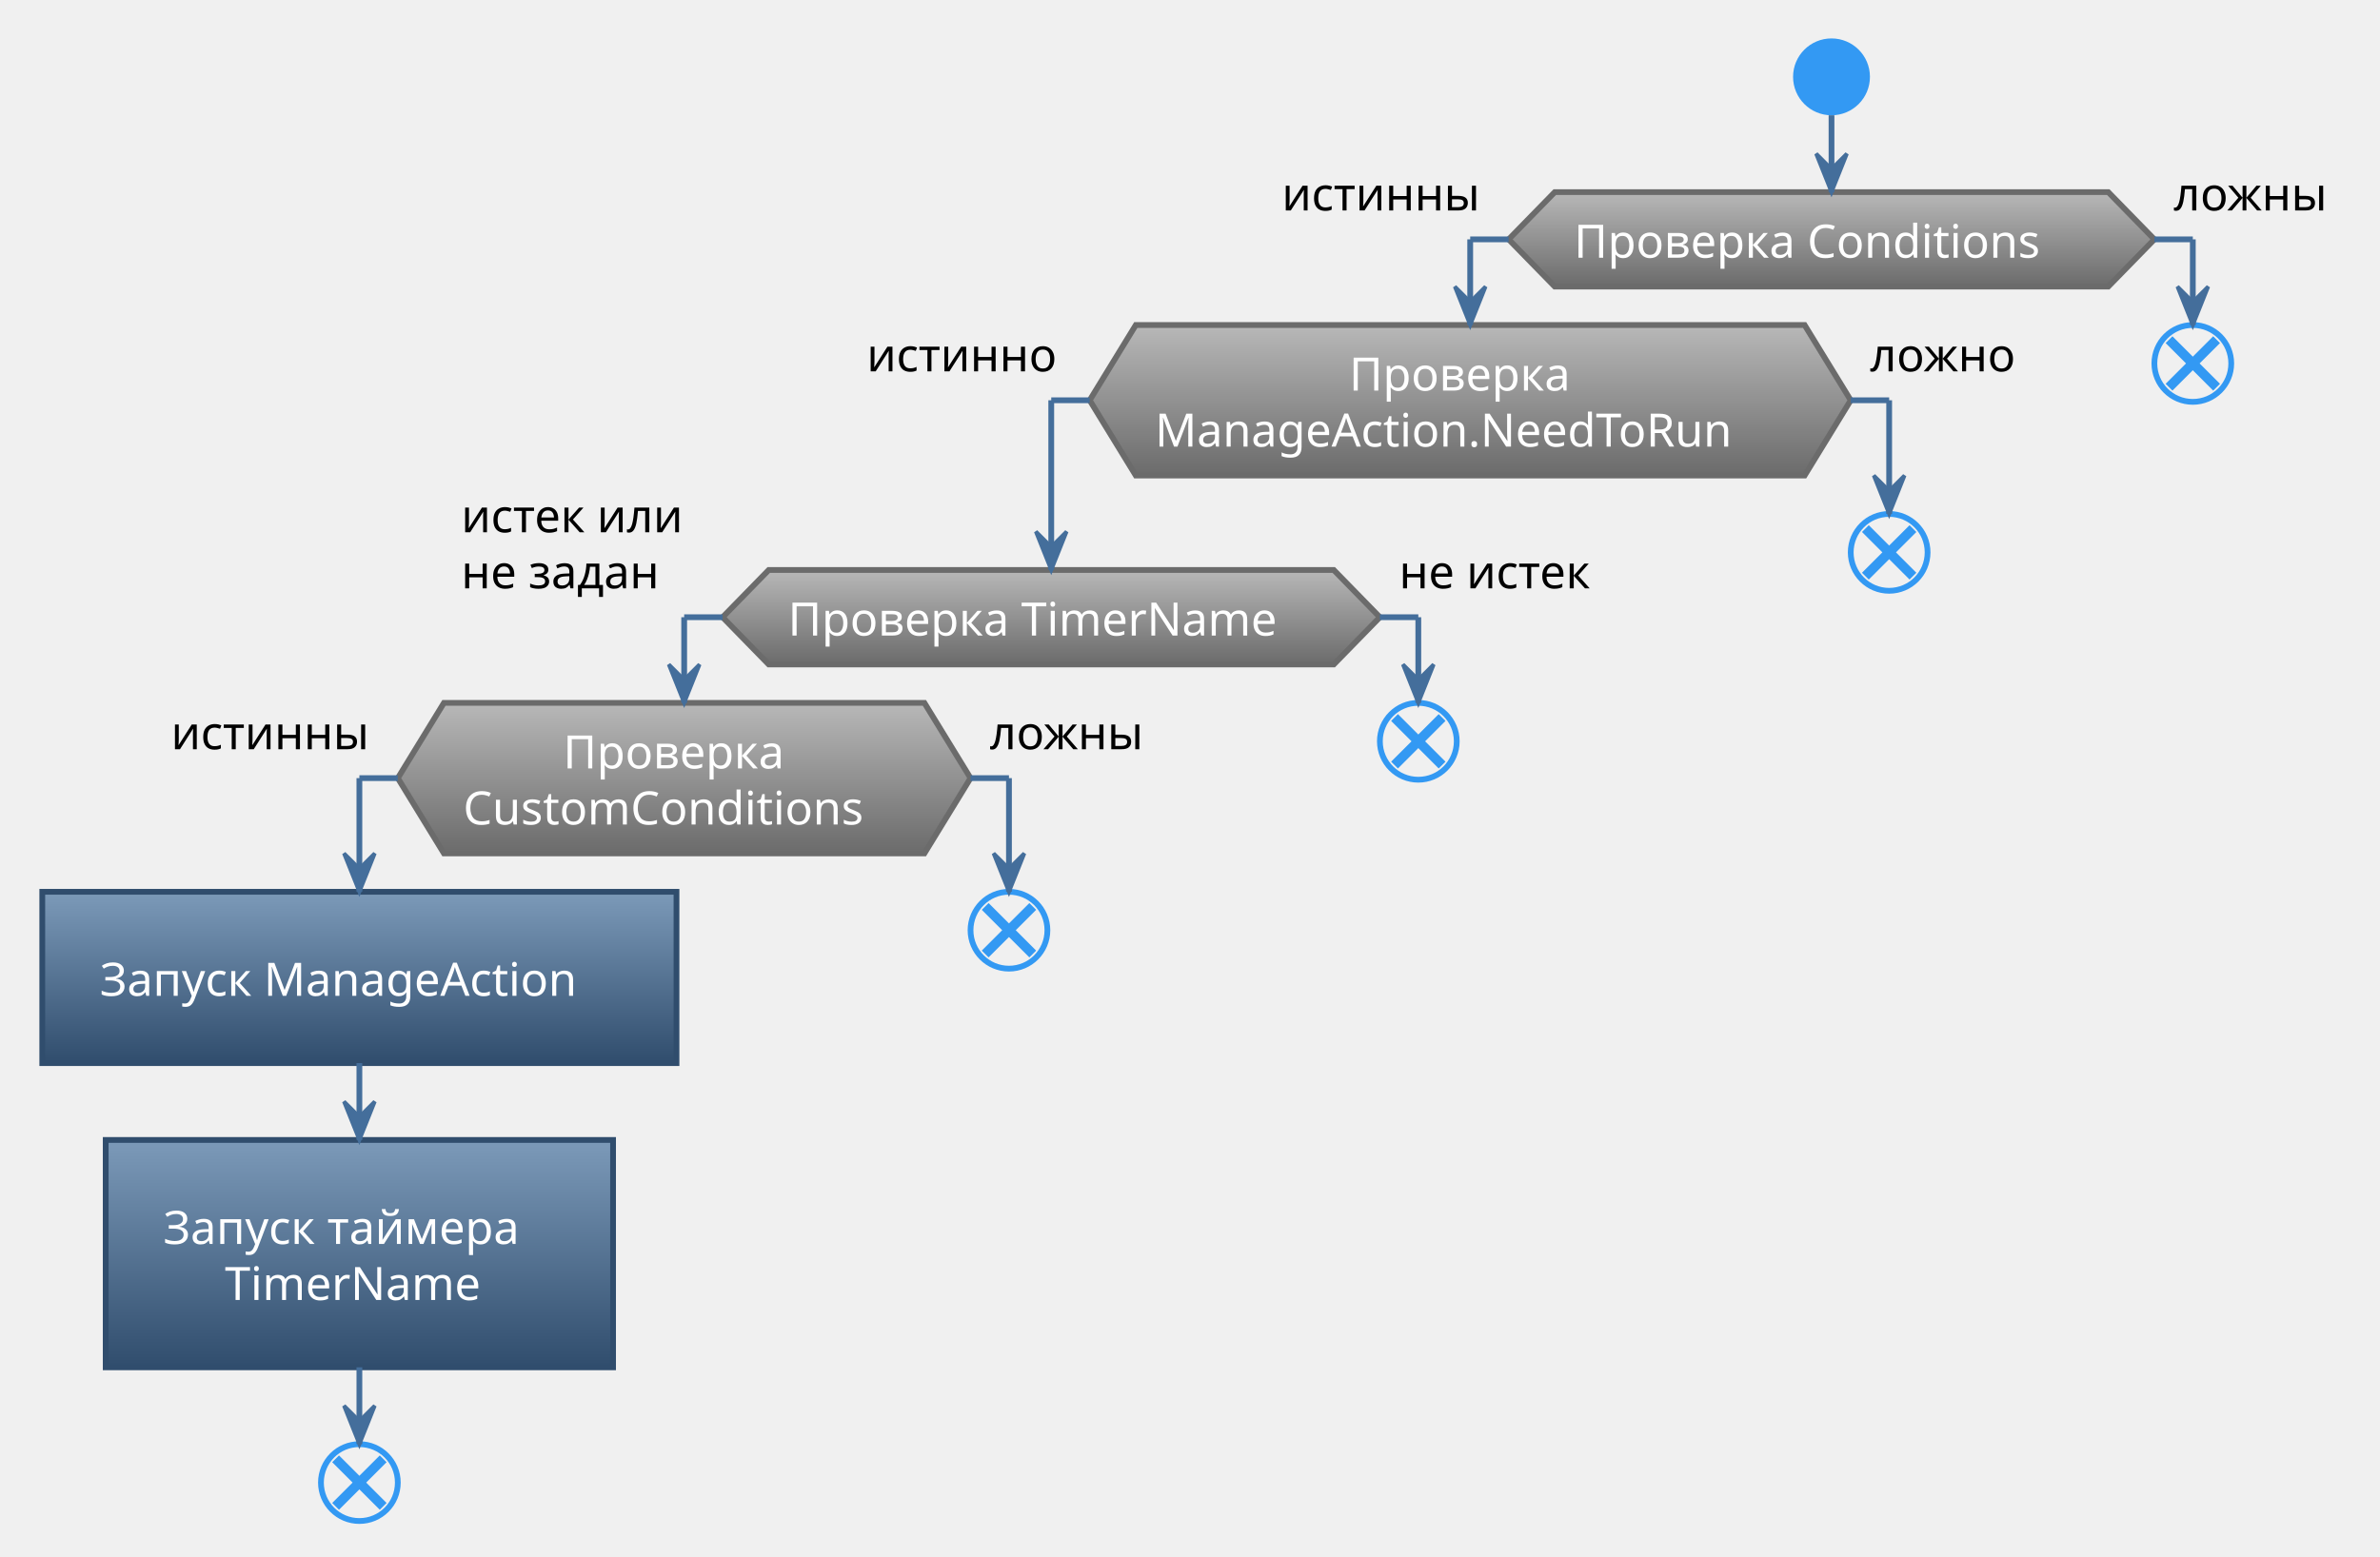
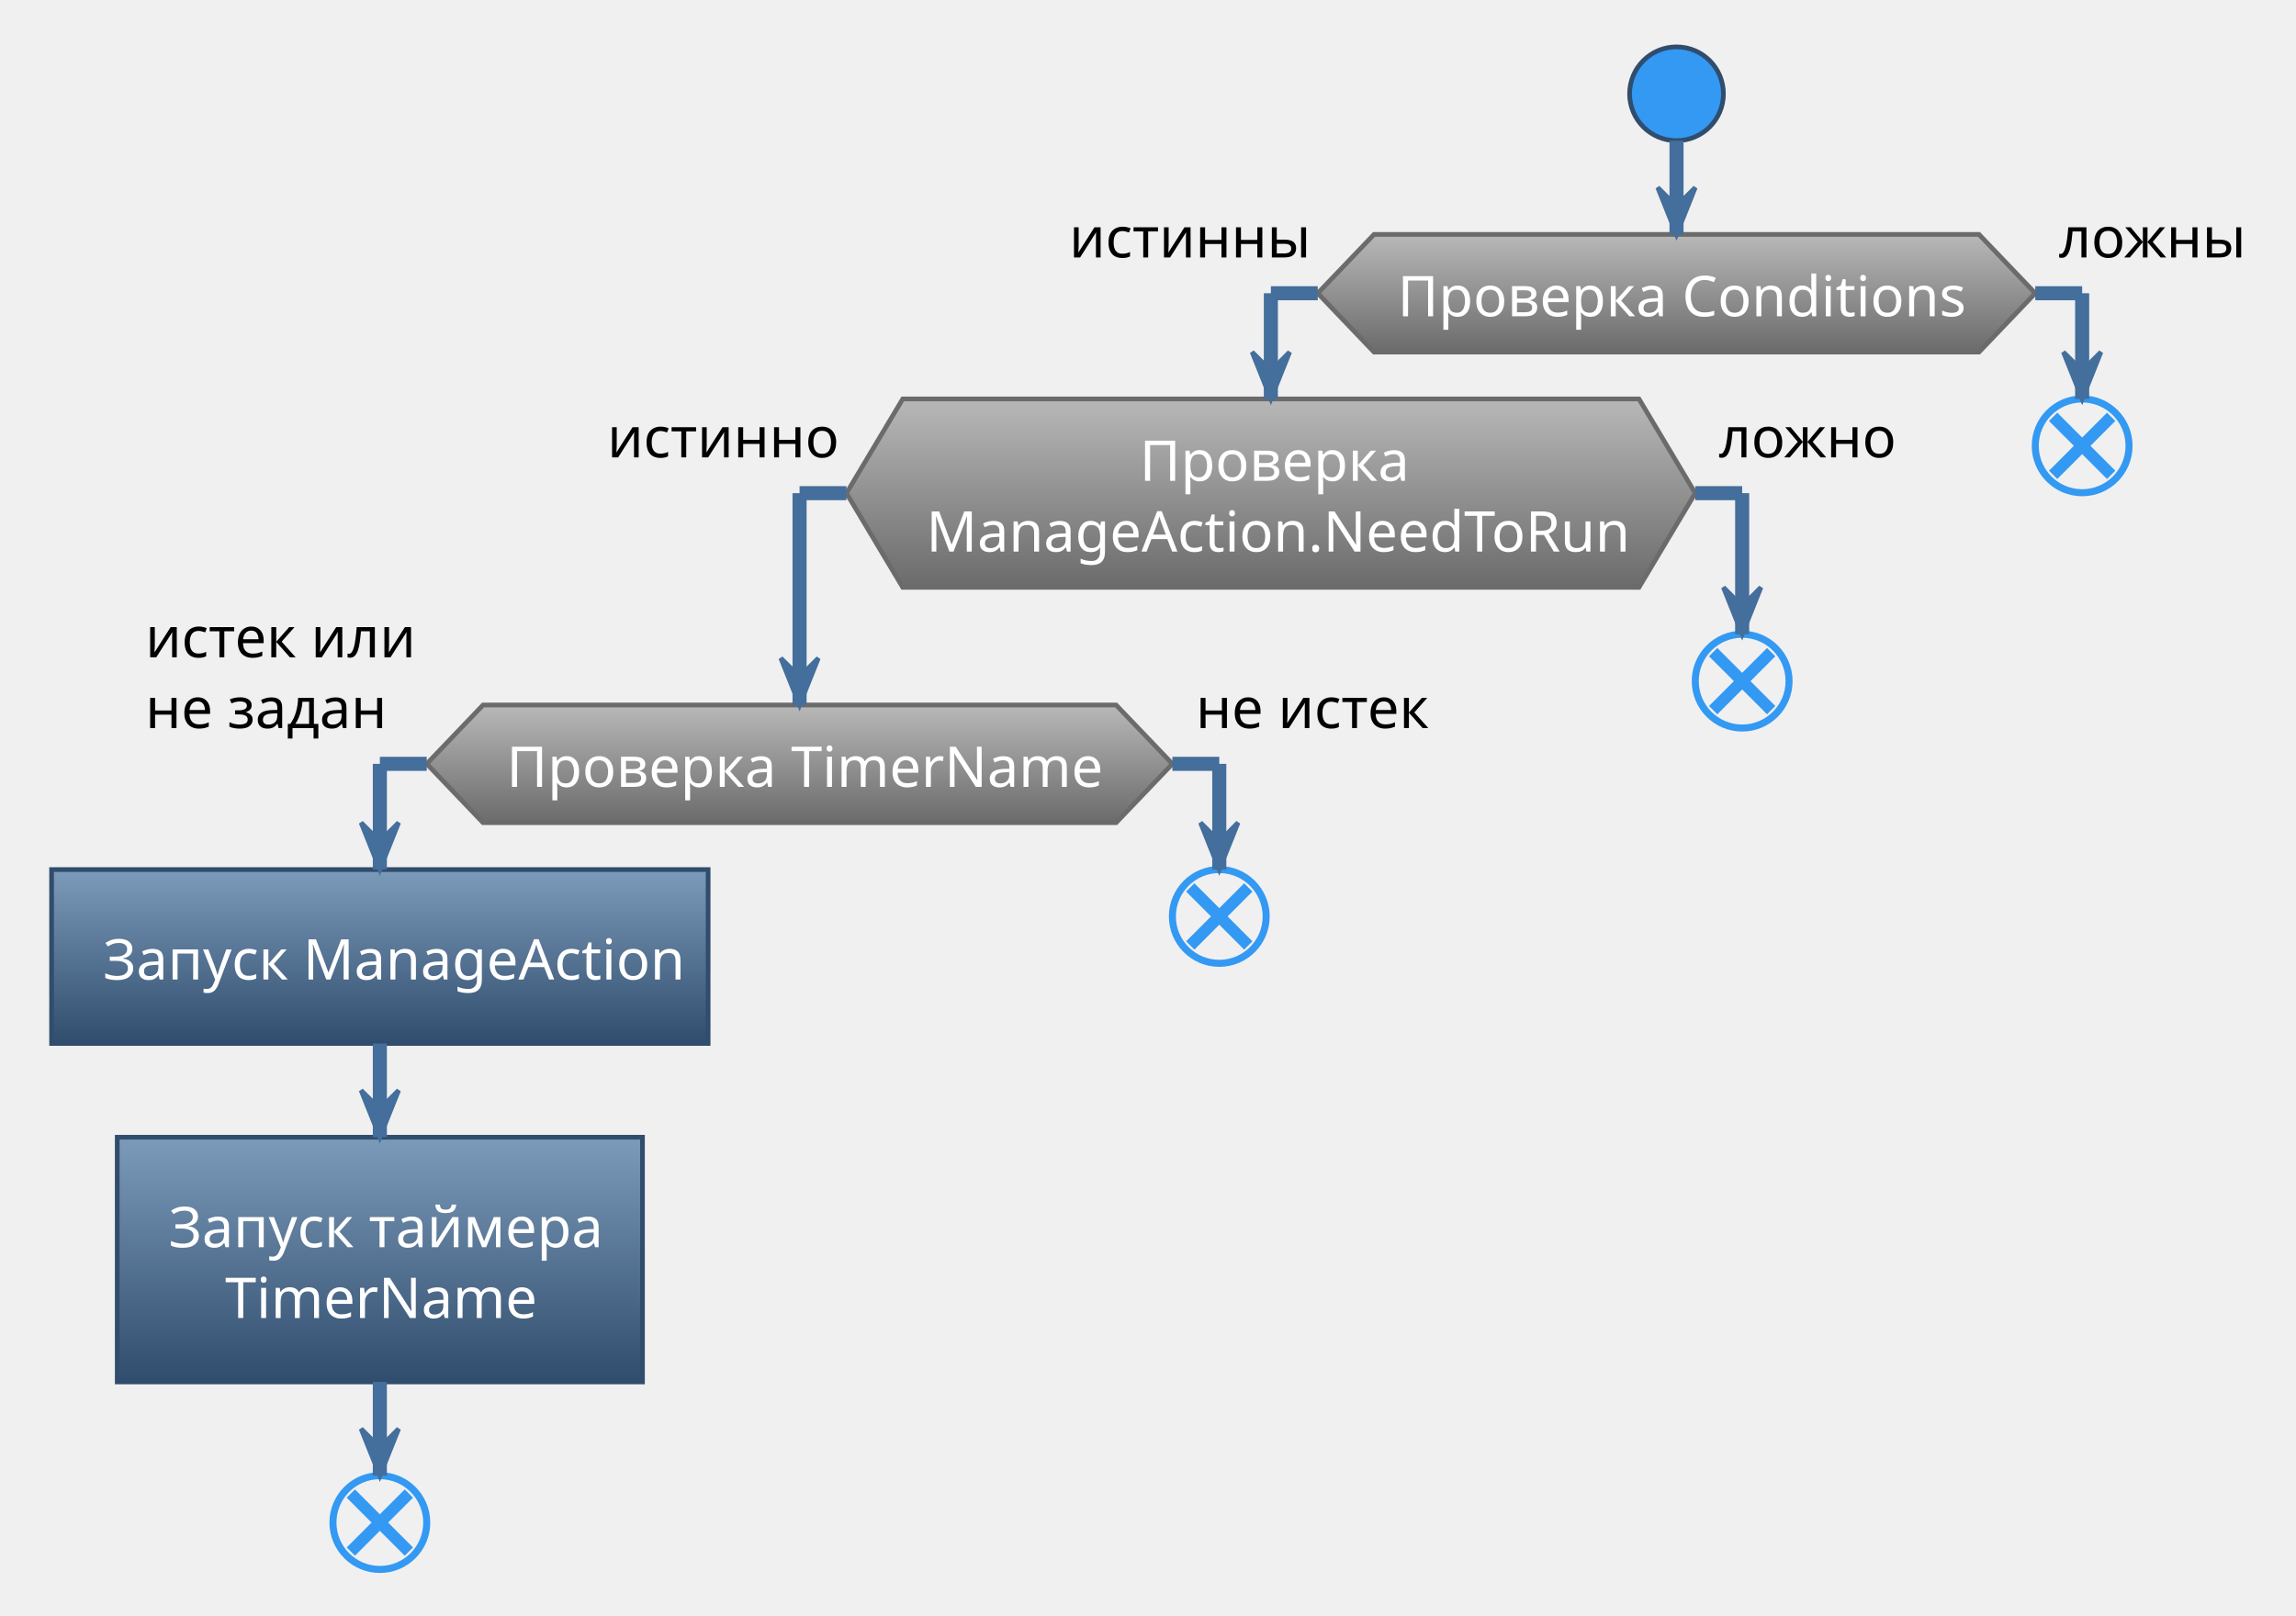
- <svg xmlns="http://www.w3.org/2000/svg" contentScriptType="application/ecmascript" contentStyleType="text/css" height="422.917px" preserveAspectRatio="none" style="width:645px;height:422px;background:#00000000;" version="1.1" viewBox="0 0 645 422" width="645.833px" zoomAndPan="magnify">
+ <svg xmlns="http://www.w3.org/2000/svg" contentStyleType="text/css" height="359.375px" preserveAspectRatio="none" style="width:510px;height:359px;background:#00000000;" version="1.1" viewBox="0 0 510 359" width="510.417px" zoomAndPan="magnify">
  <defs>
-     <linearGradient id="g9d88w0j2mmx60" x1="50%" x2="50%" y1="0%" y2="100%">
+     <linearGradient id="gplk0ham56uz00" x1="50%" x2="50%" y1="0%" y2="100%">
      <stop offset="0%" stop-color="#B8B8B8" />
      <stop offset="100%" stop-color="#6B6B6B" />
    </linearGradient>
-     <linearGradient id="g9d88w0j2mmx61" x1="50%" x2="50%" y1="0%" y2="100%">
+     <linearGradient id="gplk0ham56uz01" x1="50%" x2="50%" y1="0%" y2="100%">
      <stop offset="0%" stop-color="#7C9AB9" />
      <stop offset="100%" stop-color="#304D6D" />
    </linearGradient>
  </defs>
  <g>
-     <ellipse cx="496.354" cy="20.833" fill="#3399F3" rx="10.417" ry="10.417" style="stroke:none;stroke-width:1.042;" />
-     <polygon fill="url(#g9d88w0j2mmx60)" points="421.354,52.083,571.354,52.083,583.854,64.888,571.354,77.692,421.354,77.692,408.854,64.888,421.354,52.083" style="stroke:#6B6B6B;stroke-width:1.562;" />
-     <text fill="#FFFFFF" font-family="Verdana" font-size="12.5" lengthAdjust="spacing" textLength="139.583" x="426.562" y="69.859">Проверка Conditions</text>
-     <text fill="#000000" font-family="Verdana" font-size="12.5" lengthAdjust="spacing" textLength="56.25" x="347.396" y="57.055">истинны</text>
-     <text fill="#000000" font-family="Verdana" font-size="12.5" lengthAdjust="spacing" textLength="44.792" x="589.062" y="57.055">ложны</text>
-     <polygon fill="url(#g9d88w0j2mmx60)" points="307.812,88.108,489.062,88.108,501.562,108.508,489.062,128.908,307.812,128.908,295.312,108.508,307.812,88.108" style="stroke:#6B6B6B;stroke-width:1.562;" />
-     <text fill="#FFFFFF" font-family="Verdana" font-size="12.5" lengthAdjust="spacing" textLength="65.625" x="365.625" y="105.884">Проверка</text>
-     <text fill="#FFFFFF" font-family="Verdana" font-size="12.5" lengthAdjust="spacing" textLength="170.833" x="313.021" y="121.075">ManageAction.NeedToRun</text>
-     <text fill="#000000" font-family="Verdana" font-size="12.5" lengthAdjust="spacing" textLength="55.208" x="234.896" y="100.675">истинно</text>
-     <text fill="#000000" font-family="Verdana" font-size="12.5" lengthAdjust="spacing" textLength="43.75" x="506.771" y="100.675">ложно</text>
-     <polygon fill="url(#g9d88w0j2mmx60)" points="208.333,154.517,361.458,154.517,373.958,167.321,361.458,180.125,208.333,180.125,195.833,167.321,208.333,154.517" style="stroke:#6B6B6B;stroke-width:1.562;" />
-     <text fill="#FFFFFF" font-family="Verdana" font-size="12.5" lengthAdjust="spacing" textLength="142.708" x="213.542" y="172.292">Проверка TimerName</text>
-     <text fill="#000000" font-family="Verdana" font-size="12.5" lengthAdjust="spacing" textLength="65.625" x="125" y="144.296">истек или</text>
-     <text fill="#000000" font-family="Verdana" font-size="12.5" lengthAdjust="spacing" textLength="60.417" x="125" y="159.488">не задан</text>
-     <text fill="#000000" font-family="Verdana" font-size="12.5" lengthAdjust="spacing" textLength="58.333" x="379.167" y="159.488">не истек</text>
-     <polygon fill="url(#g9d88w0j2mmx60)" points="120.312,190.542,250.521,190.542,263.021,210.942,250.521,231.342,120.312,231.342,107.812,210.942,120.312,190.542" style="stroke:#6B6B6B;stroke-width:1.562;" />
-     <text fill="#FFFFFF" font-family="Verdana" font-size="12.5" lengthAdjust="spacing" textLength="65.625" x="152.604" y="208.317">Проверка</text>
-     <text fill="#FFFFFF" font-family="Verdana" font-size="12.5" lengthAdjust="spacing" textLength="119.792" x="125.521" y="223.509">CustomConditions</text>
-     <text fill="#000000" font-family="Verdana" font-size="12.5" lengthAdjust="spacing" textLength="56.25" x="46.354" y="203.109">истинны</text>
-     <text fill="#000000" font-family="Verdana" font-size="12.5" lengthAdjust="spacing" textLength="44.792" x="268.229" y="203.109">ложны</text>
-     <rect fill="url(#g9d88w0j2mmx61)" height="46.442" style="stroke:#304D6D;stroke-width:1.562;" width="171.875" x="11.458" y="241.758" />
-     <text fill="#FFFFFF" font-family="Verdana" font-size="12.5" lengthAdjust="spacing" textLength="140.625" x="27.083" y="269.95">Запуск ManageAction</text>
-     <rect fill="url(#g9d88w0j2mmx61)" height="61.633" style="stroke:#304D6D;stroke-width:1.562;" width="137.5" x="28.646" y="309.033" />
-     <text fill="#FFFFFF" font-family="Verdana" font-size="12.5" lengthAdjust="spacing" textLength="106.25" x="44.271" y="337.225">Запуск таймера</text>
-     <text fill="#FFFFFF" font-family="Verdana" font-size="12.5" lengthAdjust="spacing" textLength="72.917" x="60.938" y="352.417">TimerName</text>
-     <ellipse cx="97.396" cy="401.916" rx="10.417" ry="10.417" style="stroke:#3399F3;stroke-width:1.562;fill:none;" />
-     <line style="stroke:#3399F3;stroke-width:2.604;fill:none;" x1="90.951" x2="103.841" y1="395.471" y2="408.361" />
-     <line style="stroke:#3399F3;stroke-width:2.604;fill:none;" x1="103.841" x2="90.951" y1="395.471" y2="408.361" />
-     <ellipse cx="273.438" cy="252.175" rx="10.417" ry="10.417" style="stroke:#3399F3;stroke-width:1.562;fill:none;" />
-     <line style="stroke:#3399F3;stroke-width:2.604;fill:none;" x1="266.993" x2="279.882" y1="245.73" y2="258.62" />
-     <line style="stroke:#3399F3;stroke-width:2.604;fill:none;" x1="279.882" x2="266.993" y1="245.73" y2="258.62" />
-     <ellipse cx="384.375" cy="200.958" rx="10.417" ry="10.417" style="stroke:#3399F3;stroke-width:1.562;fill:none;" />
-     <line style="stroke:#3399F3;stroke-width:2.604;fill:none;" x1="377.93" x2="390.82" y1="194.513" y2="207.403" />
-     <line style="stroke:#3399F3;stroke-width:2.604;fill:none;" x1="390.82" x2="377.93" y1="194.513" y2="207.403" />
-     <ellipse cx="511.979" cy="149.742" rx="10.417" ry="10.417" style="stroke:#3399F3;stroke-width:1.562;fill:none;" />
-     <line style="stroke:#3399F3;stroke-width:2.604;fill:none;" x1="505.534" x2="518.424" y1="143.297" y2="156.187" />
-     <line style="stroke:#3399F3;stroke-width:2.604;fill:none;" x1="518.424" x2="505.534" y1="143.297" y2="156.187" />
-     <ellipse cx="594.271" cy="98.525" rx="10.417" ry="10.417" style="stroke:#3399F3;stroke-width:1.562;fill:none;" />
-     <line style="stroke:#3399F3;stroke-width:2.604;fill:none;" x1="587.826" x2="600.716" y1="92.08" y2="104.97" />
-     <line style="stroke:#3399F3;stroke-width:2.604;fill:none;" x1="600.716" x2="587.826" y1="92.08" y2="104.97" />
-     <line style="stroke:#446E9B;stroke-width:1.562;fill:none;" x1="97.396" x2="97.396" y1="288.2" y2="309.033" />
-     <polygon fill="#446E9B" points="93.229,298.616,97.396,309.033,101.562,298.616,97.396,302.783" style="stroke:#446E9B;stroke-width:1.042;" />
-     <line style="stroke:#446E9B;stroke-width:1.562;" x1="97.396" x2="97.396" y1="370.666" y2="391.5" />
-     <polygon fill="#446E9B" points="93.229,381.083,97.396,391.5,101.562,381.083,97.396,385.25" style="stroke:#446E9B;stroke-width:1.042;" />
-     <line style="stroke:#446E9B;stroke-width:1.562;" x1="107.812" x2="97.396" y1="210.942" y2="210.942" />
-     <line style="stroke:#446E9B;stroke-width:1.562;" x1="97.396" x2="97.396" y1="210.942" y2="241.758" />
-     <polygon fill="#446E9B" points="93.229,231.342,97.396,241.758,101.562,231.342,97.396,235.508" style="stroke:#446E9B;stroke-width:1.042;" />
-     <line style="stroke:#446E9B;stroke-width:1.562;" x1="263.021" x2="273.438" y1="210.942" y2="210.942" />
-     <line style="stroke:#446E9B;stroke-width:1.562;" x1="273.438" x2="273.438" y1="210.942" y2="241.758" />
-     <polygon fill="#446E9B" points="269.271,231.342,273.438,241.758,277.604,231.342,273.438,235.508" style="stroke:#446E9B;stroke-width:1.042;" />
-     <line style="stroke:#446E9B;stroke-width:1.562;" x1="195.833" x2="185.417" y1="167.321" y2="167.321" />
-     <line style="stroke:#446E9B;stroke-width:1.562;" x1="185.417" x2="185.417" y1="167.321" y2="190.542" />
-     <polygon fill="#446E9B" points="181.25,180.125,185.417,190.542,189.583,180.125,185.417,184.292" style="stroke:#446E9B;stroke-width:1.042;" />
-     <line style="stroke:#446E9B;stroke-width:1.562;" x1="373.958" x2="384.375" y1="167.321" y2="167.321" />
-     <line style="stroke:#446E9B;stroke-width:1.562;" x1="384.375" x2="384.375" y1="167.321" y2="190.542" />
-     <polygon fill="#446E9B" points="380.208,180.125,384.375,190.542,388.542,180.125,384.375,184.292" style="stroke:#446E9B;stroke-width:1.042;" />
-     <line style="stroke:#446E9B;stroke-width:1.562;" x1="295.312" x2="284.896" y1="108.508" y2="108.508" />
-     <line style="stroke:#446E9B;stroke-width:1.562;" x1="284.896" x2="284.896" y1="108.508" y2="154.517" />
-     <polygon fill="#446E9B" points="280.729,144.1,284.896,154.517,289.062,144.1,284.896,148.267" style="stroke:#446E9B;stroke-width:1.042;" />
-     <line style="stroke:#446E9B;stroke-width:1.562;" x1="501.562" x2="511.979" y1="108.508" y2="108.508" />
-     <line style="stroke:#446E9B;stroke-width:1.562;" x1="511.979" x2="511.979" y1="108.508" y2="139.325" />
-     <polygon fill="#446E9B" points="507.812,128.908,511.979,139.325,516.146,128.908,511.979,133.075" style="stroke:#446E9B;stroke-width:1.042;" />
-     <line style="stroke:#446E9B;stroke-width:1.562;" x1="408.854" x2="398.438" y1="64.888" y2="64.888" />
-     <line style="stroke:#446E9B;stroke-width:1.562;" x1="398.438" x2="398.438" y1="64.888" y2="88.108" />
-     <polygon fill="#446E9B" points="394.271,77.692,398.438,88.108,402.604,77.692,398.438,81.858" style="stroke:#446E9B;stroke-width:1.042;" />
-     <line style="stroke:#446E9B;stroke-width:1.562;" x1="583.854" x2="594.271" y1="64.888" y2="64.888" />
-     <line style="stroke:#446E9B;stroke-width:1.562;" x1="594.271" x2="594.271" y1="64.888" y2="88.108" />
-     <polygon fill="#446E9B" points="590.104,77.692,594.271,88.108,598.438,77.692,594.271,81.858" style="stroke:#446E9B;stroke-width:1.042;" />
-     <line style="stroke:#446E9B;stroke-width:1.562;" x1="496.354" x2="496.354" y1="31.25" y2="52.083" />
-     <polygon fill="#446E9B" points="492.188,41.667,496.354,52.083,500.521,41.667,496.354,45.833" style="stroke:#446E9B;stroke-width:1.042;" />
+     <ellipse cx="372.396" cy="20.833" fill="#3399F3" rx="10.417" ry="10.417" style="stroke:#304D6D;stroke-width:1.042;" />
+     <polygon fill="url(#gplk0ham56uz00)" points="305.208,52.083,439.583,52.083,452.083,65.153,439.583,78.223,305.208,78.223,292.708,65.153,305.208,52.083" style="stroke:#6B6B6B;stroke-width:1.042;" />
+     <text fill="#FFFFFF" font-family="&quot;Verdana&quot;" font-size="12.5" lengthAdjust="spacing" textLength="123.958" x="310.417" y="70.268">Проверка Conditions</text>
+     <text fill="#000000" font-family="&quot;Verdana&quot;" font-size="12.5" lengthAdjust="spacing" textLength="50" x="237.5" y="57.198">истинны</text>
+     <text fill="#000000" font-family="&quot;Verdana&quot;" font-size="12.5" lengthAdjust="spacing" textLength="40.625" x="457.292" y="57.198">ложны</text>
+     <polygon fill="url(#gplk0ham56uz00)" points="200.521,88.639,364.062,88.639,376.562,109.57,364.062,130.501,200.521,130.501,188.021,109.57,200.521,88.639" style="stroke:#6B6B6B;stroke-width:1.042;" />
+     <text fill="#FFFFFF" font-family="&quot;Verdana&quot;" font-size="12.5" lengthAdjust="spacing" textLength="58.333" x="253.125" y="106.824">Проверка</text>
+     <text fill="#FFFFFF" font-family="&quot;Verdana&quot;" font-size="12.5" lengthAdjust="spacing" textLength="153.125" x="205.729" y="122.546">ManageAction.NeedToRun</text>
+     <text fill="#000000" font-family="&quot;Verdana&quot;" font-size="12.5" lengthAdjust="spacing" textLength="47.917" x="134.896" y="101.615">истинно</text>
+     <text fill="#000000" font-family="&quot;Verdana&quot;" font-size="12.5" lengthAdjust="spacing" textLength="38.542" x="381.771" y="101.615">ложно</text>
+     <polygon fill="url(#gplk0ham56uz00)" points="107.292,156.641,247.917,156.641,260.417,169.71,247.917,182.78,107.292,182.78,94.792,169.71,107.292,156.641" style="stroke:#6B6B6B;stroke-width:1.042;" />
+     <text fill="#FFFFFF" font-family="&quot;Verdana&quot;" font-size="12.5" lengthAdjust="spacing" textLength="130.208" x="112.5" y="174.825">Проверка TimerName</text>
+     <text fill="#000000" font-family="&quot;Verdana&quot;" font-size="12.5" lengthAdjust="spacing" textLength="57.292" x="32.292" y="146.033">истек или</text>
+     <text fill="#000000" font-family="&quot;Verdana&quot;" font-size="12.5" lengthAdjust="spacing" textLength="53.125" x="32.292" y="161.755">не задан</text>
+     <text fill="#000000" font-family="&quot;Verdana&quot;" font-size="12.5" lengthAdjust="spacing" textLength="50" x="265.625" y="161.755">не истек</text>
+     <rect fill="url(#gplk0ham56uz01)" height="38.639" style="stroke:#304D6D;stroke-width:1.042;" width="145.833" x="11.458" y="193.197" />
+     <text fill="#FFFFFF" font-family="&quot;Verdana&quot;" font-size="12.5" lengthAdjust="spacing" textLength="122.917" x="22.917" y="217.631">Запуск ManageAction</text>
+     <rect fill="url(#gplk0ham56uz01)" height="54.362" style="stroke:#304D6D;stroke-width:1.042;" width="116.667" x="26.042" y="252.669" />
+     <text fill="#FFFFFF" font-family="&quot;Verdana&quot;" font-size="12.5" lengthAdjust="spacing" textLength="93.75" x="37.5" y="277.104">Запуск таймера</text>
+     <text fill="#FFFFFF" font-family="&quot;Verdana&quot;" font-size="12.5" lengthAdjust="spacing" textLength="68.75" x="50" y="292.826">TimerName</text>
+     <ellipse cx="84.375" cy="338.281" fill="none" rx="10.417" ry="10.417" style="stroke:#3399F3;stroke-width:1.562;" />
+     <line style="stroke:#3399F3;stroke-width:2.604;" x1="77.93" x2="90.82" y1="331.836" y2="344.726" />
+     <line style="stroke:#3399F3;stroke-width:2.604;" x1="90.82" x2="77.93" y1="331.836" y2="344.726" />
+     <ellipse cx="270.833" cy="203.613" fill="none" rx="10.417" ry="10.417" style="stroke:#3399F3;stroke-width:1.562;" />
+     <line style="stroke:#3399F3;stroke-width:2.604;" x1="264.388" x2="277.278" y1="197.168" y2="210.058" />
+     <line style="stroke:#3399F3;stroke-width:2.604;" x1="277.278" x2="264.388" y1="197.168" y2="210.058" />
+     <ellipse cx="386.979" cy="151.335" fill="none" rx="10.417" ry="10.417" style="stroke:#3399F3;stroke-width:1.562;" />
+     <line style="stroke:#3399F3;stroke-width:2.604;" x1="380.534" x2="393.424" y1="144.89" y2="157.78" />
+     <line style="stroke:#3399F3;stroke-width:2.604;" x1="393.424" x2="380.534" y1="144.89" y2="157.78" />
+     <ellipse cx="462.5" cy="99.056" fill="none" rx="10.417" ry="10.417" style="stroke:#3399F3;stroke-width:1.562;" />
+     <line style="stroke:#3399F3;stroke-width:2.604;" x1="456.055" x2="468.945" y1="92.611" y2="105.501" />
+     <line style="stroke:#3399F3;stroke-width:2.604;" x1="468.945" x2="456.055" y1="92.611" y2="105.501" />
+     <line style="stroke:#446E9B;stroke-width:3.125;" x1="84.375" x2="84.375" y1="231.836" y2="252.669" />
+     <polygon fill="#446E9B" points="80.208,242.253,84.375,252.669,88.542,242.253,84.375,246.419" style="stroke:#446E9B;stroke-width:1.042;" />
+     <line style="stroke:#446E9B;stroke-width:3.125;" x1="84.375" x2="84.375" y1="307.031" y2="327.865" />
+     <polygon fill="#446E9B" points="80.208,317.448,84.375,327.865,88.542,317.448,84.375,321.615" style="stroke:#446E9B;stroke-width:1.042;" />
+     <line style="stroke:#446E9B;stroke-width:3.125;" x1="94.792" x2="84.375" y1="169.71" y2="169.71" />
+     <line style="stroke:#446E9B;stroke-width:3.125;" x1="84.375" x2="84.375" y1="169.71" y2="193.197" />
+     <polygon fill="#446E9B" points="80.208,182.78,84.375,193.197,88.542,182.78,84.375,186.947" style="stroke:#446E9B;stroke-width:1.042;" />
+     <line style="stroke:#446E9B;stroke-width:3.125;" x1="260.417" x2="270.833" y1="169.71" y2="169.71" />
+     <line style="stroke:#446E9B;stroke-width:3.125;" x1="270.833" x2="270.833" y1="169.71" y2="193.197" />
+     <polygon fill="#446E9B" points="266.667,182.78,270.833,193.197,275,182.78,270.833,186.947" style="stroke:#446E9B;stroke-width:1.042;" />
+     <line style="stroke:#446E9B;stroke-width:3.125;" x1="188.021" x2="177.604" y1="109.57" y2="109.57" />
+     <line style="stroke:#446E9B;stroke-width:3.125;" x1="177.604" x2="177.604" y1="109.57" y2="156.641" />
+     <polygon fill="#446E9B" points="173.438,146.224,177.604,156.641,181.771,146.224,177.604,150.391" style="stroke:#446E9B;stroke-width:1.042;" />
+     <line style="stroke:#446E9B;stroke-width:3.125;" x1="376.562" x2="386.979" y1="109.57" y2="109.57" />
+     <line style="stroke:#446E9B;stroke-width:3.125;" x1="386.979" x2="386.979" y1="109.57" y2="140.918" />
+     <polygon fill="#446E9B" points="382.812,130.501,386.979,140.918,391.146,130.501,386.979,134.668" style="stroke:#446E9B;stroke-width:1.042;" />
+     <line style="stroke:#446E9B;stroke-width:3.125;" x1="292.708" x2="282.292" y1="65.153" y2="65.153" />
+     <line style="stroke:#446E9B;stroke-width:3.125;" x1="282.292" x2="282.292" y1="65.153" y2="88.639" />
+     <polygon fill="#446E9B" points="278.125,78.223,282.292,88.639,286.458,78.223,282.292,82.389" style="stroke:#446E9B;stroke-width:1.042;" />
+     <line style="stroke:#446E9B;stroke-width:3.125;" x1="452.083" x2="462.5" y1="65.153" y2="65.153" />
+     <line style="stroke:#446E9B;stroke-width:3.125;" x1="462.5" x2="462.5" y1="65.153" y2="88.639" />
+     <polygon fill="#446E9B" points="458.333,78.223,462.5,88.639,466.667,78.223,462.5,82.389" style="stroke:#446E9B;stroke-width:1.042;" />
+     <line style="stroke:#446E9B;stroke-width:3.125;" x1="372.396" x2="372.396" y1="31.25" y2="52.083" />
+     <polygon fill="#446E9B" points="368.229,41.667,372.396,52.083,376.562,41.667,372.396,45.833" style="stroke:#446E9B;stroke-width:1.042;" />
  </g>
</svg>
